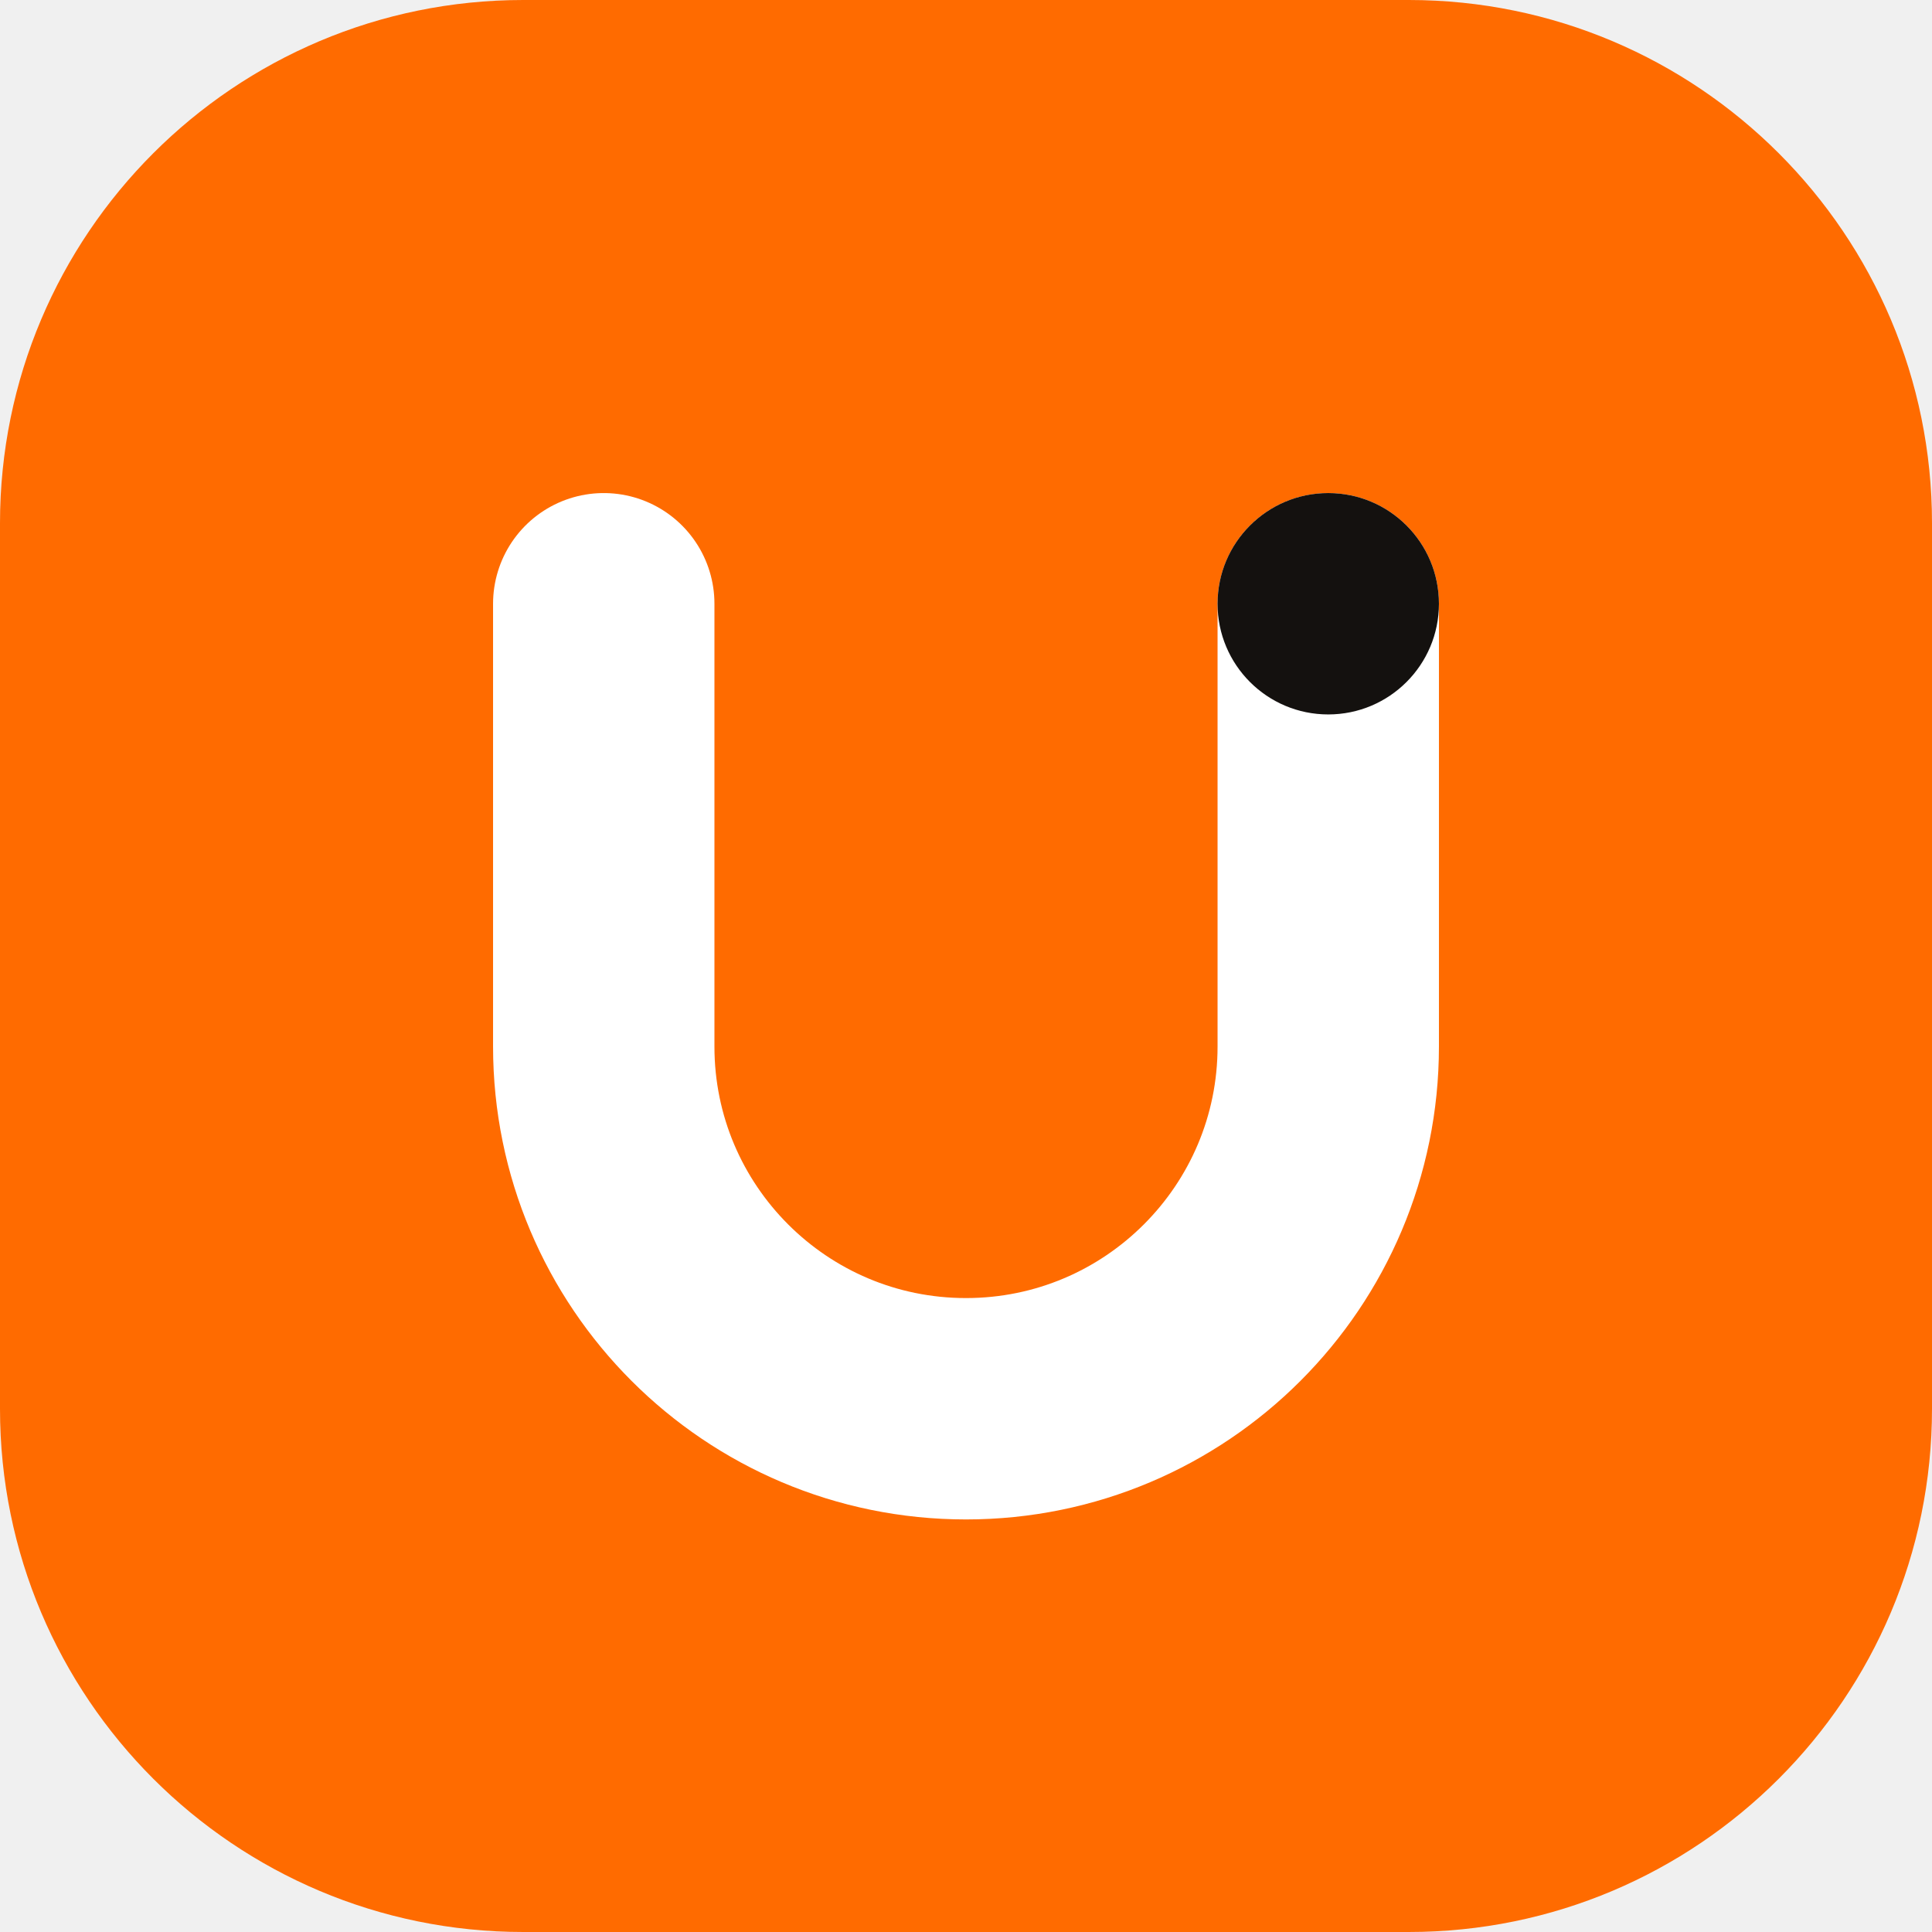
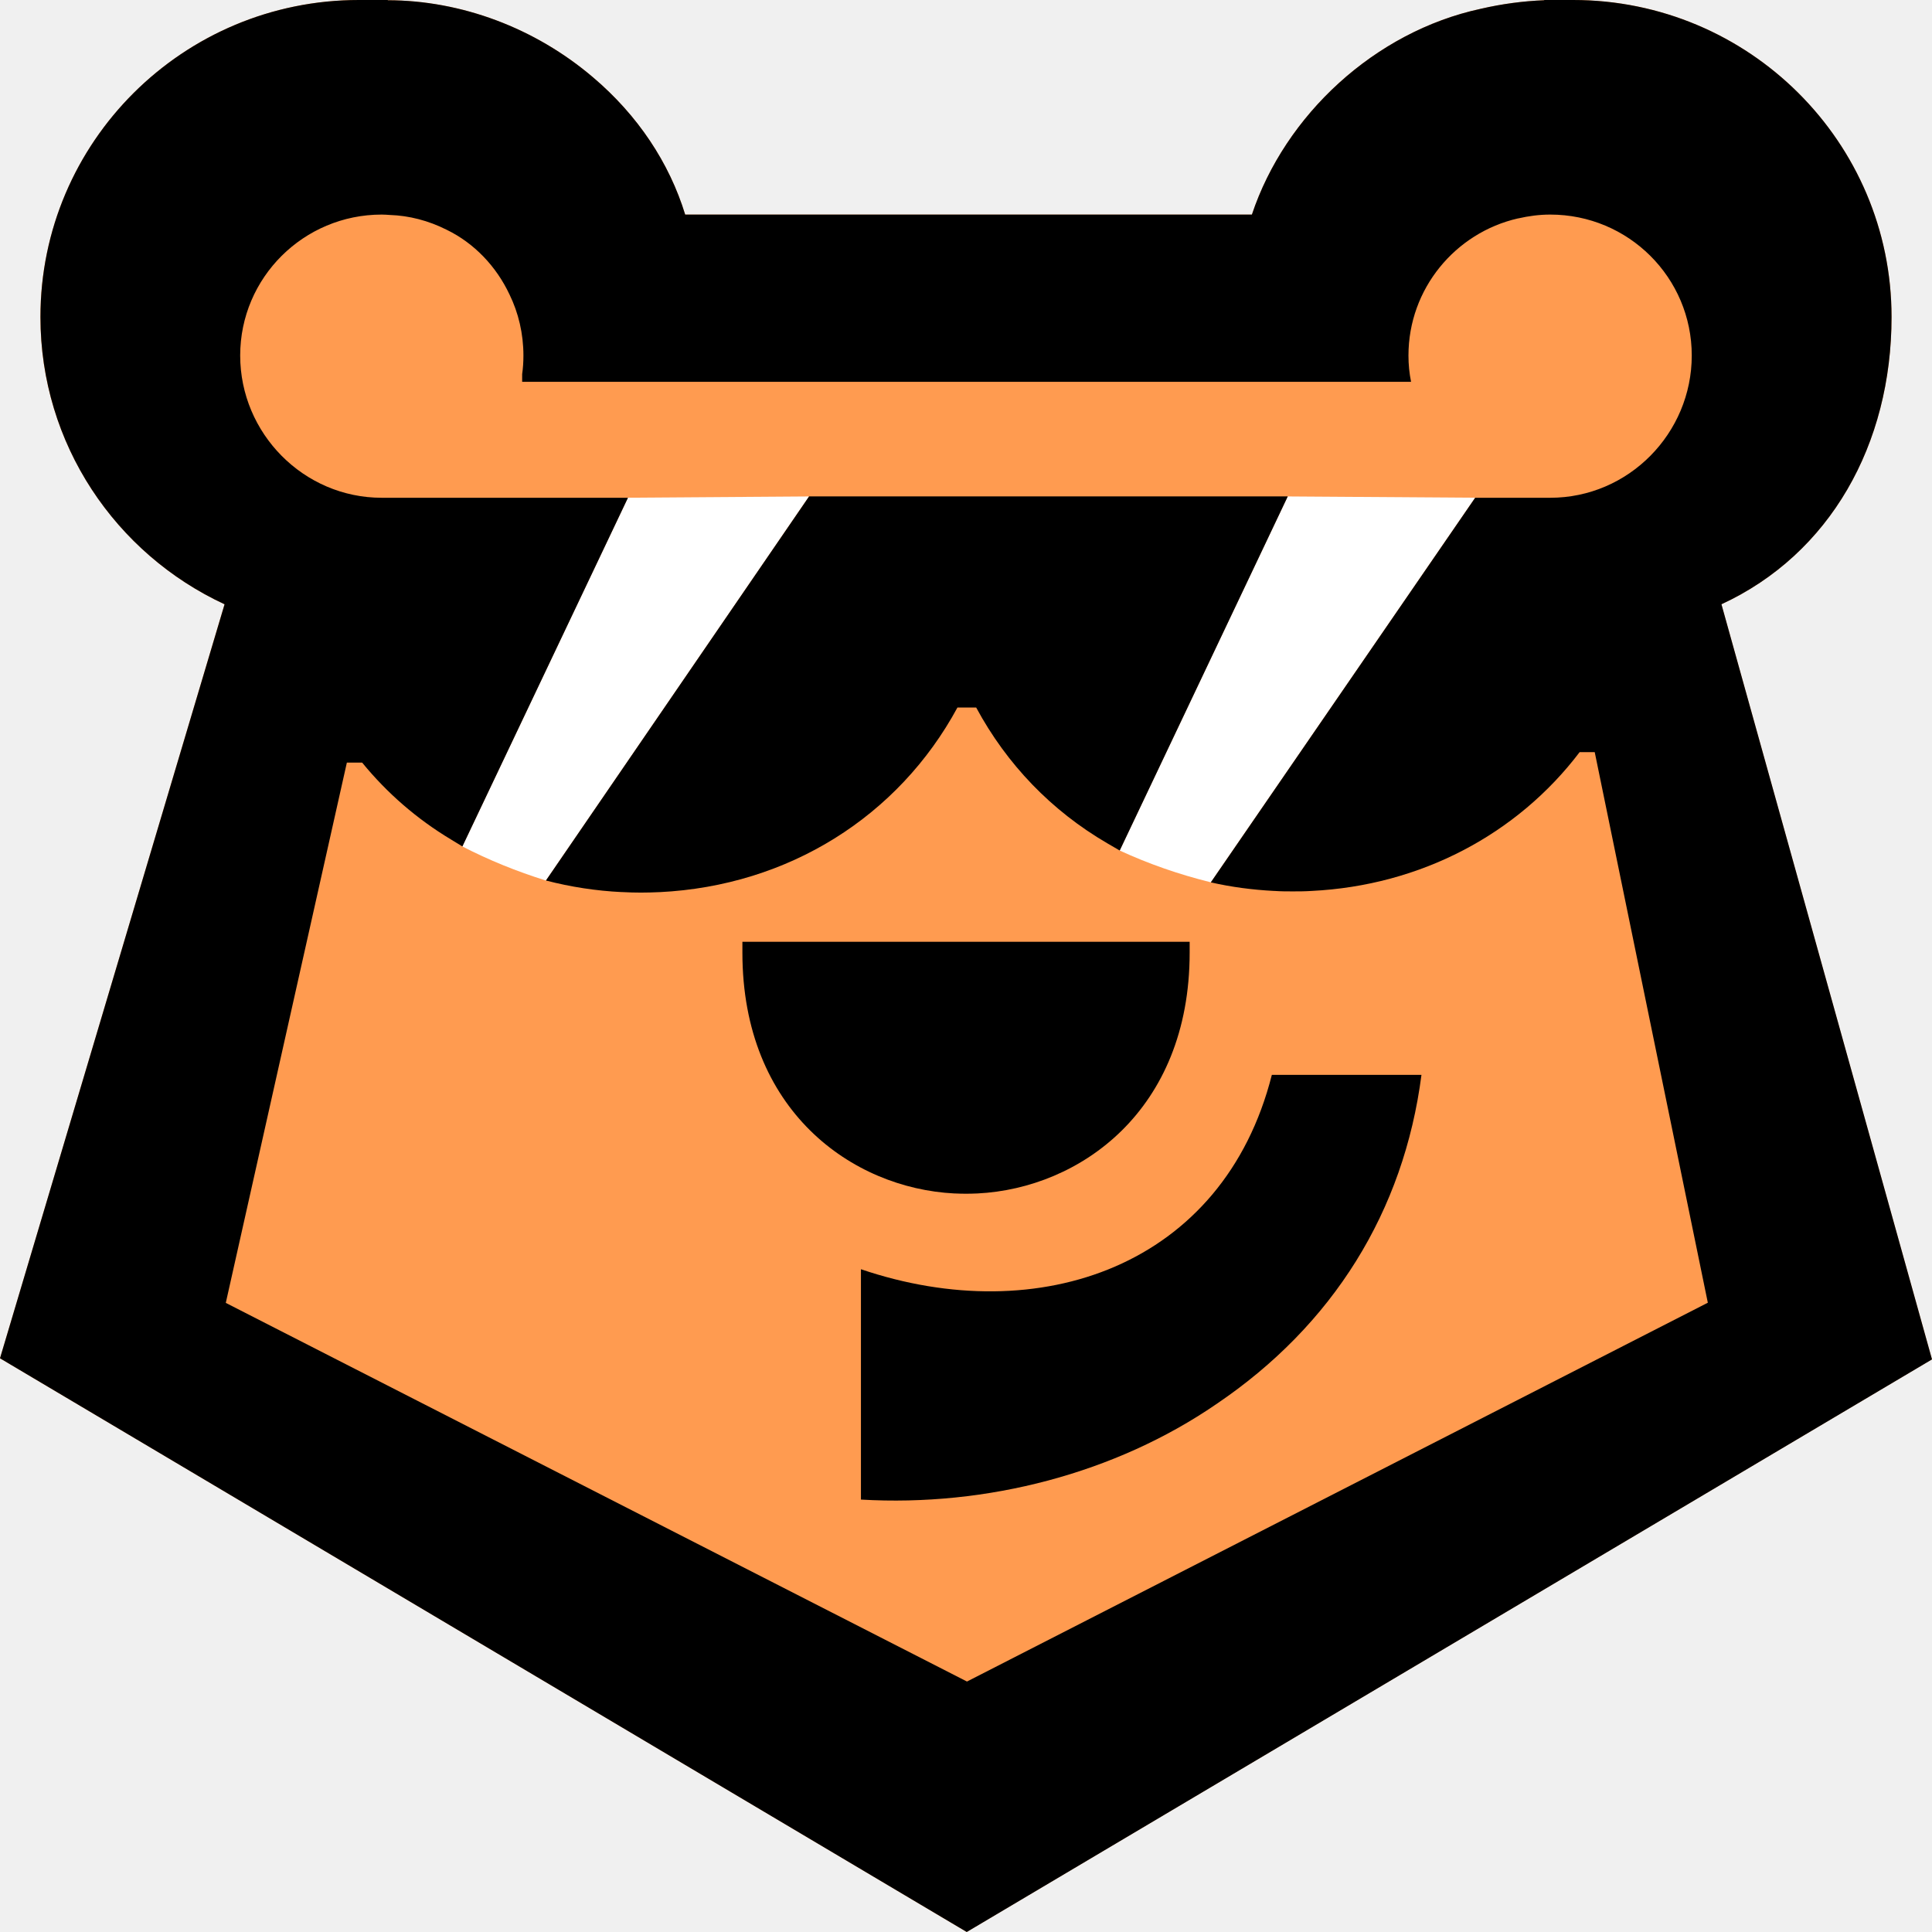
- <svg xmlns="http://www.w3.org/2000/svg" viewBox="0 0 96 96" width="96" height="96" role="img" aria-label="Умскул">
-   <rect width="96" height="96" rx="26" fill="#FF6B00" />
-   <path d="M30 30v22a18 18 0 0 0 36 0V30" fill="none" stroke="#FFFFFF" stroke-width="11" stroke-linecap="round" />
-   <circle cx="66" cy="30" r="5.5" fill="#14110F" />
+ <svg xmlns="http://www.w3.org/2000/svg" width="300" height="300" viewBox="0 0 300 300" fill="none">
+   <path d="M267.299 93.833L299.991 211.076L150.108 299.991L0 210.916L34.864 93.833C17.966 85.996 6.273 68.957 6.273 49.224C6.282 22.055 28.421 0 55.737 0H60.215V0.036C71.639 0.071 83.054 4.32 92.073 11.996C99.055 17.913 103.928 25.286 106.395 33.319H194.394C199.536 17.869 213.464 4.918 229.931 1.366C233.234 0.598 236.509 0.17 239.785 0.036V0H244.263C271.579 0 293.718 22.055 293.718 49.224C293.718 68.984 284.197 86.023 267.299 93.833Z" fill="#FF9B50" />
+   <path d="M97.511 77.285L125.627 77.088L84.768 136.728C80.219 135.309 75.893 133.55 71.792 131.435L97.502 77.294L97.511 77.285Z" fill="white" />
+   <path d="M199.968 77.088L229.061 77.285L188.014 137.005C183.07 135.782 178.349 134.14 173.862 132.069L199.959 77.08L199.968 77.088Z" fill="white" />
+   <path d="M133.686 197.09V232.854C153.258 233.997 173.234 228.758 188.858 218.038C207.012 205.775 217.987 188.076 220.724 166.905H197.491C189.971 196.635 161.379 206.489 133.677 197.082L133.686 197.09Z" fill="black" />
+   <path d="M148.241 185.318C148.842 185.344 149.434 185.362 150 185.362C150.565 185.362 151.157 185.344 151.794 185.318C167.651 184.523 184.729 172.483 184.729 147.929V146.242H115.279V147.929C115.279 172.465 132.321 184.505 148.169 185.318H148.25H148.241Z" fill="black" />
+   <path d="M84.777 136.728C88.636 137.728 92.603 138.334 96.524 138.522H96.641C97.619 138.575 98.579 138.602 99.504 138.602C100.428 138.602 101.388 138.575 102.339 138.531H102.42C122.432 137.549 139.519 126.776 148.672 109.863H151.58C156.336 118.69 163.273 125.901 171.951 130.953L173.871 132.069L199.967 77.08H125.636L84.777 136.719V136.728Z" fill="black" />
+   <path d="M267.299 93.833C284.197 86.023 293.718 68.984 293.718 49.224C293.718 22.055 271.579 0 244.263 0H239.785V0.036C236.509 0.17 233.243 0.598 229.931 1.366C213.464 4.918 199.545 17.869 194.394 33.319H106.395C103.928 25.277 99.046 17.904 92.073 11.996C83.054 4.32 71.63 0.062 60.215 0.036V0H55.737C28.421 0 6.282 22.055 6.282 49.224C6.282 68.957 17.966 85.996 34.873 93.833L0 210.916L150.117 300L300 211.085L267.308 93.841L267.299 93.833ZM150.144 261.103L35.061 202.312L53.862 118.413H56.231C60.108 123.161 64.747 127.187 70.06 130.373L71.801 131.435L97.511 77.294H59.273C47.149 77.294 37.296 67.297 37.296 55.203C37.296 43.11 47.149 33.319 59.273 33.319C59.704 33.319 60.144 33.354 60.538 33.381C63.509 33.479 66.515 34.247 69.351 35.675C73.658 37.763 77.069 41.387 79.106 45.707C80.505 48.563 81.277 51.821 81.277 55.203C81.277 56.203 81.215 57.167 81.08 58.095V59.291H219.109C218.839 57.961 218.705 56.605 218.705 55.203C218.705 44.841 225.983 36.139 235.701 33.916H235.737C237.344 33.55 238.977 33.319 240.718 33.319C252.878 33.319 262.695 43.118 262.695 55.203C262.695 67.288 252.878 77.294 240.718 77.294H229.061L188.014 137.014C191.217 137.745 194.529 138.174 197.795 138.343H197.894C198.863 138.415 199.832 138.415 200.73 138.415C201.627 138.415 202.596 138.415 203.673 138.343C220.509 137.513 235.567 129.606 245.286 116.789H247.628L265.19 202.285L150.144 261.112V261.103Z" fill="black" />
</svg>
